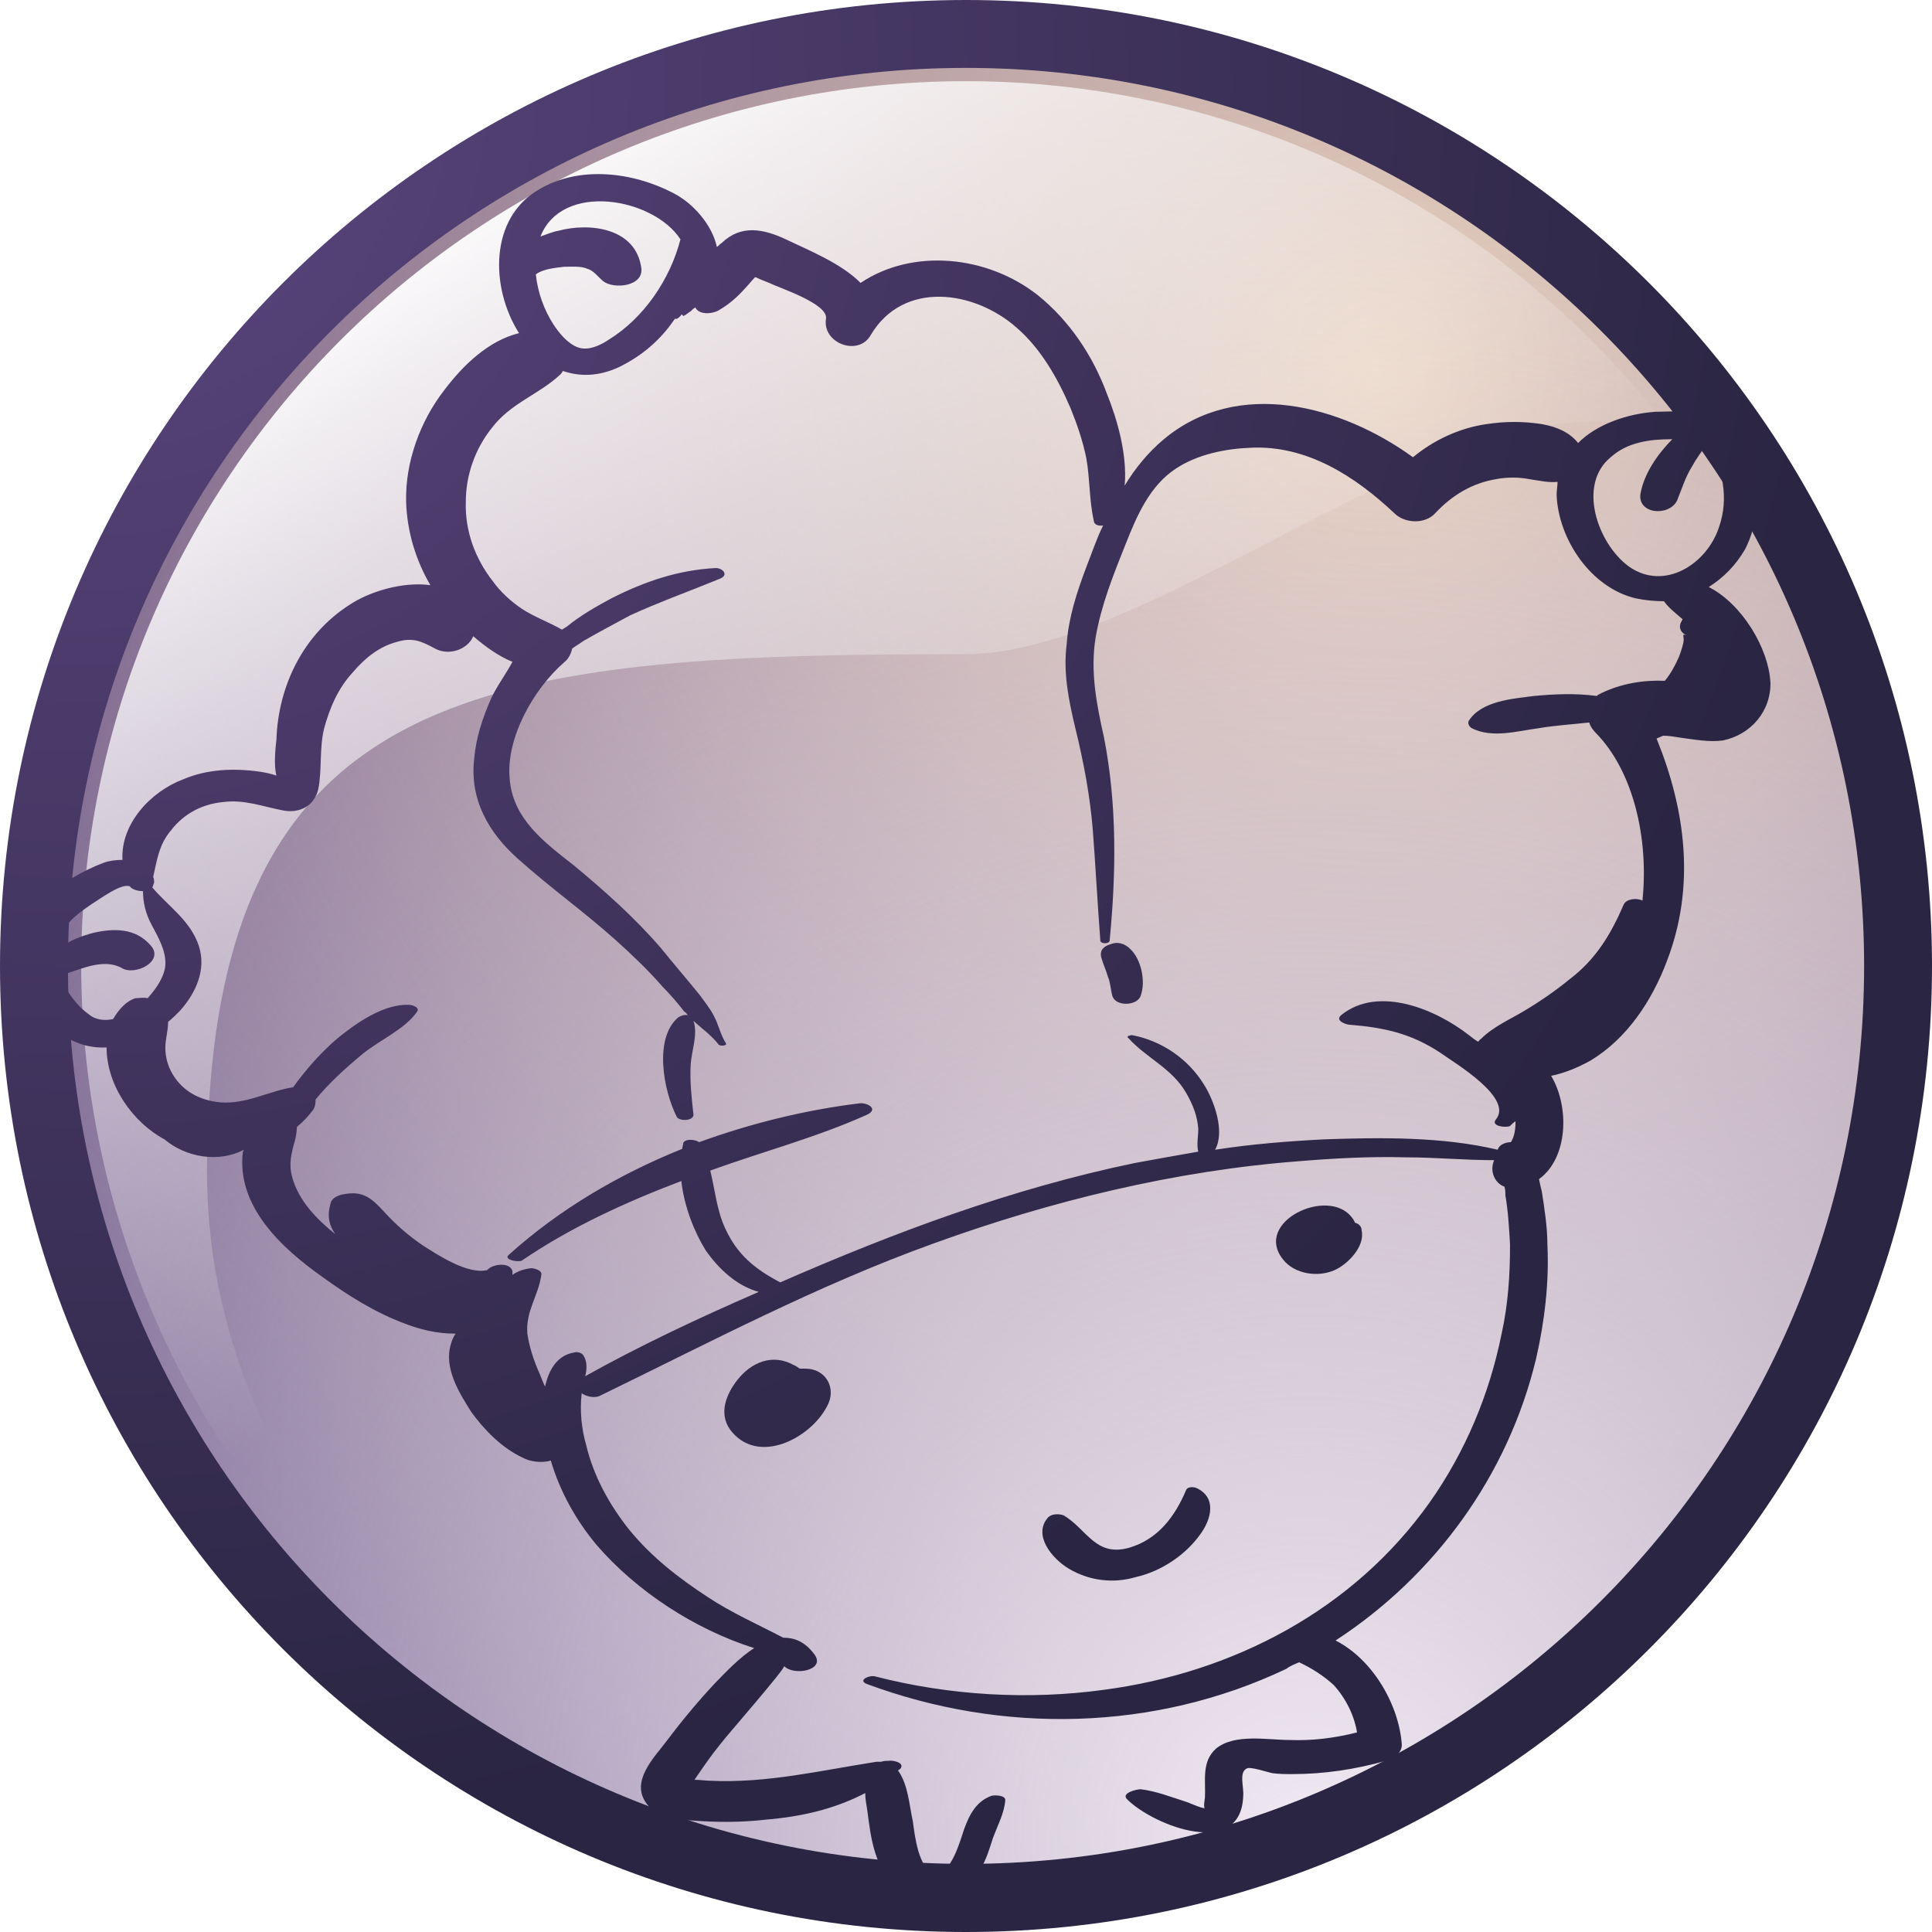
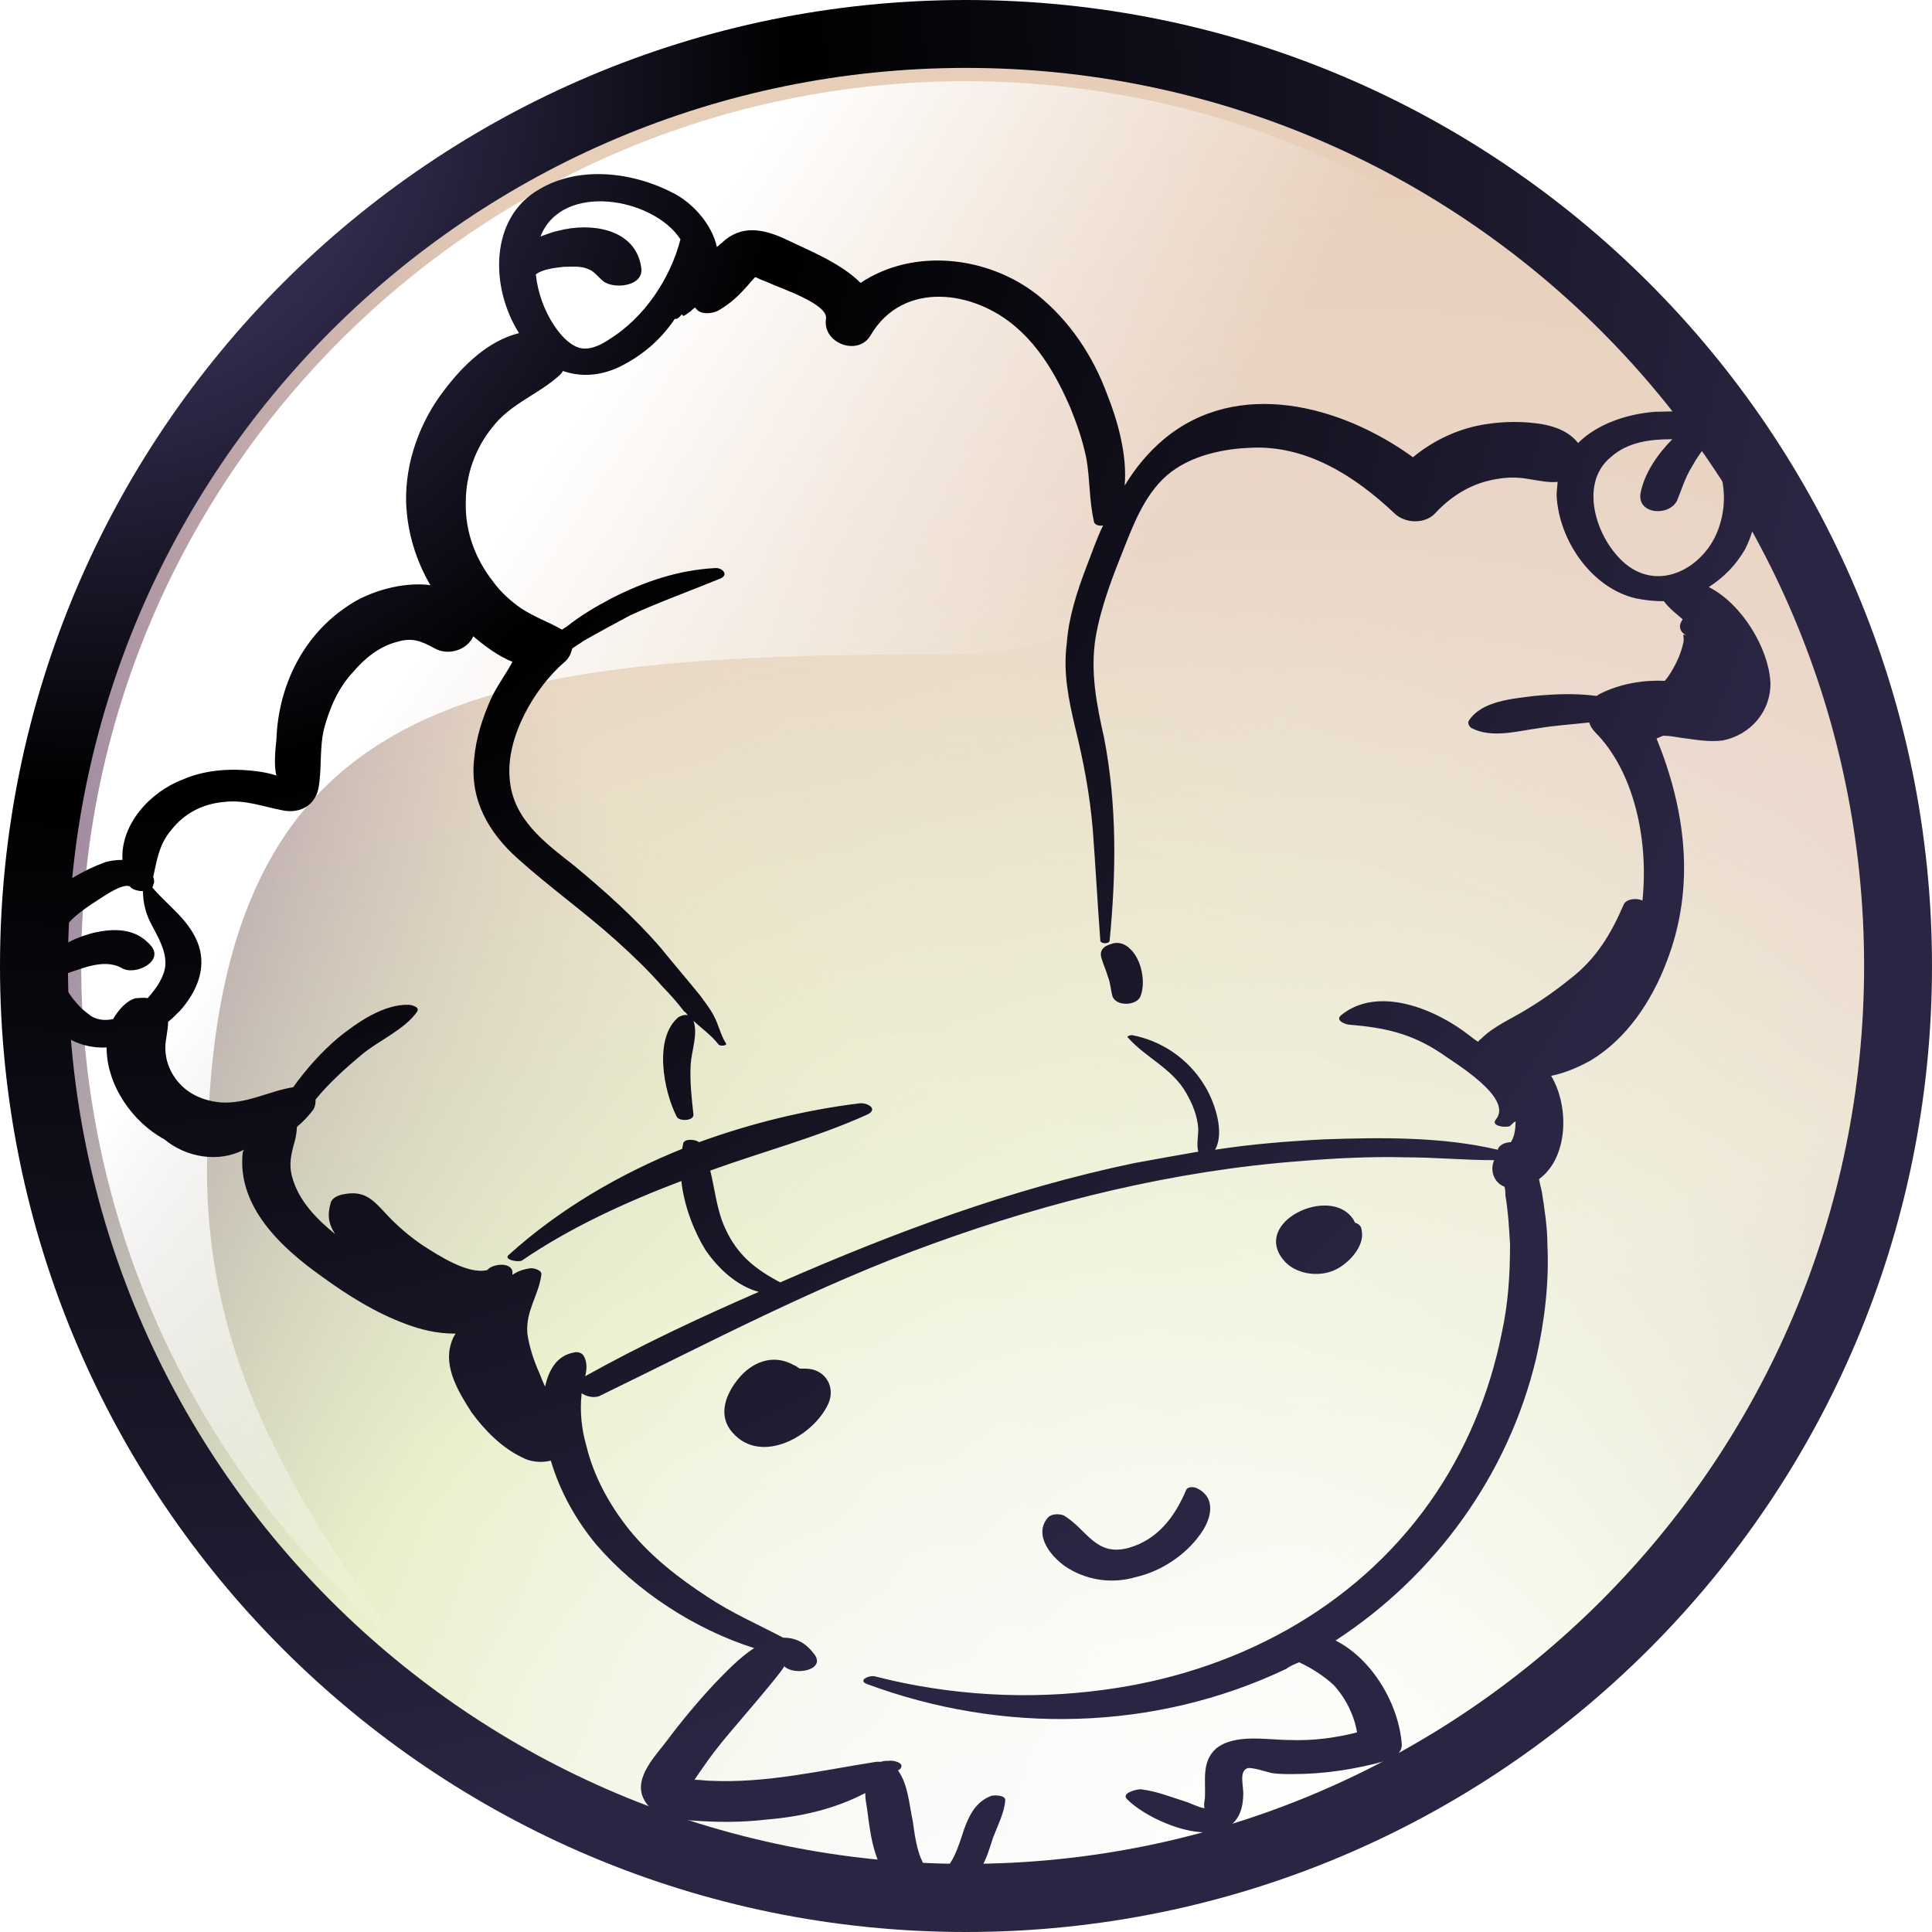
<svg xmlns="http://www.w3.org/2000/svg" width="128" height="128" version="1.1" viewBox="0 0 128 128">
  <defs>
-     <linearGradient id="biloue" x1="29.357" x2="64.456" y1="12.579" y2="62.118" gradientUnits="userSpaceOnUse">
+     <radialGradient id="biloua" cx="5.379" cy="5.379" r="62" gradientTransform="matrix(9.3661e-6 1.891 -1.891 1.1385e-5 15.55 -4.7927)" gradientUnits="userSpaceOnUse">
+       <stop stop-color="#5c4680" offset="0" />
+       <stop stop-color="#2a2542" offset="0.2" />
+       <stop stop-color="#000" offset="0.4" />
+       <stop stop-color="#2a2542" offset="1" />
+     </radialGradient>
+     <radialGradient id="biloub" cx="64" cy="128" r="92" gradientUnits="userSpaceOnUse">
+       <stop stop-color="#fff" offset="0" />
+       <stop stop-color="rgb(223, 238, 167)" offset=".5" />
+       <stop stop-color="rgb(223, 238, 167)" stop-opacity="0" offset="1" />
+     </radialGradient>
+     <radialGradient id="bilouc" cx="15.023" cy="-37.564" r="58.621" gradientTransform="matrix(0 2 -2 0 16.136 -5.3795)" gradientUnits="userSpaceOnUse">
+       <stop stop-color="#e7ceb8" offset="0" />
+       <stop stop-color="#e7ceb8" offset=".5" />
+       <stop stop-color="#e7ceb8" stop-opacity="0" offset="1" />
+     </radialGradient>
+     <radialGradient id="biloud" cx="123.08" cy="104.66" r="58.621" gradientTransform="matrix(0 -2 2 -1.9982e-8 -122.62 367.86)" gradientUnits="userSpaceOnUse">
+       <stop stop-color="#fff" offset="0" />
+       <stop stop-color="#f0e9f2" stop-opacity="0" offset="1" />
+     </radialGradient>
+     <linearGradient id="biloue" x1="30" x2="60" y1="40" y2="60" gradientUnits="userSpaceOnUse">
      <stop stop-color="#fff" offset="0" />
      <stop stop-color="#fff" stop-opacity="0" offset="1" />
    </linearGradient>
-     <radialGradient id="biloud" cx="123.08" cy="104.66" r="58.621" gradientTransform="matrix(0 -2 2 -1.9982e-8 -122.62 367.86)" gradientUnits="userSpaceOnUse">
-       <stop stop-color="#f0e9f2" offset="0" />
-       <stop stop-color="#f0e9f2" stop-opacity="0" offset="1" />
-     </radialGradient>
-     <radialGradient id="bilouc" cx="15.023" cy="-37.564" r="58.621" gradientTransform="matrix(0 2 -2 0 16.136 -5.3795)" gradientUnits="userSpaceOnUse">
-       <stop stop-color="#e7ceb8" offset="0" />
-       <stop stop-color="#e7ceb8" stop-opacity="0" offset="1" />
-     </radialGradient>
-     <radialGradient id="biloub" cx="128" cy="128" r="64" gradientTransform="matrix(5.0621e-8 -2 2 1.9053e-7 -128 384)" gradientUnits="userSpaceOnUse">
-       <stop stop-color="#5c4680" offset="0" />
-       <stop stop-color="#2a2542" offset="1" />
-     </radialGradient>
-     <radialGradient id="biloua" cx="5.379" cy="5.379" r="62" gradientTransform="matrix(9.3661e-6 1.891 -1.891 1.1385e-5 15.55 -4.7927)" gradientUnits="userSpaceOnUse">
-       <stop stop-color="#5c4680" offset="0" />
-       <stop stop-color="#2a2542" offset="1" />
-     </radialGradient>
  </defs>
  <circle cx="64" cy="64" r="60.512" fill="#5c4680" />
  <circle cx="64" cy="64" r="60.512" fill="url(#bilouc)" />
+   <circle cx="64" cy="64" r="60.512" fill="url(#biloub)" />
  <circle cx="64" cy="64" r="60.512" fill="url(#biloud)" />
  <path fill="url(#biloue)" d="m64 5.379c-32.375 5.7e-5 -58.621 26.246-58.621 58.621 0.023 17.322 7.706 33.747 20.986 44.867-7.177-9.928-12.602-18.925-12.651-31.176-8.64e-4 -32.376 17.91-34.352 50.286-34.353 13.885 0.006 37.19-22.262 47.777-13.278-10.99-15.478-28.795-24.675-47.777-24.682z" />
  <path fill="url(#biloua)" d="m64 0a64 64 0 0 0-64 64 64 64 0 0 0 64 64 64 64 0 0 0 64-64 64 64 0 0 0-64-64zm0.002 4.499a59.5 59.494 0 0 1 59.5 59.494 59.5 59.494 0 0 1-59.5 59.494 59.5 59.494 0 0 1-59.5-59.494 59.5 59.494 0 0 1 59.5-59.494z" stroke-width=".062" />
  <g fill="url(#biloua)">
    <path d="m90.21 81.512c0-0.251-0.185-0.439-0.433-0.502-0.062-0.126-0.124-0.251-0.185-0.314-1.546-2.134-6.615 0.251-4.575 2.762 0.742 0.942 2.287 1.193 3.4 0.69 0.866-0.377 2.04-1.569 1.793-2.636z" />
    <path d="m53.364 90.676h-0.371c-0.124-0.063-0.247-0.188-0.433-0.251-1.36-0.753-2.782-0.188-3.709 1.004-0.742 0.942-1.236 2.197-0.495 3.264 1.793 2.448 5.317 0.628 6.429-1.506 0.68-1.193-0.062-2.511-1.422-2.511z" />
    <path d="m79.267 98.585c-0.124-0.063-0.556-0.126-0.68 0.126-0.742 1.758-1.855 3.264-3.771 3.829-2.226 0.628-2.782-1.193-4.327-2.134-0.309-0.126-0.804-0.126-1.051 0.126-1.051 1.193 0.309 2.762 1.36 3.389 1.36 0.816 2.967 1.004 4.451 0.565 1.669-0.377 3.277-1.444 4.266-2.825 0.742-1.004 1.113-2.448-0.247-3.076z" />
    <path d="m74.878 62.87c-0.371-0.377-0.865-0.502-1.298-0.314-0.433 0.126-0.742 0.377-0.618 0.879 0.124 0.439 0.309 0.816 0.433 1.255 0.185 0.439 0.185 0.879 0.309 1.318 0.247 0.69 1.607 0.628 1.855 0 0.371-0.942 0.062-2.448-0.68-3.138z" />
    <path d="m117.29 45.169c-0.124-2.197-1.855-5.147-4.08-6.277 0.989-0.628 1.793-1.444 2.411-2.511 0.866-1.695 0.927-3.578 0.433-5.21 0.062-0.063 0.124-0.126 0.124-0.188 0.618-2.009-0.742-2.95-2.473-3.389-0.124-0.188-0.309-0.314-0.495-0.439-0.309-0.251-1.051-0.126-1.298 0.126-0.866-0.063-1.669 0-2.226 0-1.855 0.126-3.895 0.816-5.131 2.071-0.556-0.69-1.36-1.067-2.411-1.255-1.236-0.188-2.411-0.188-3.647 0-1.793 0.251-3.524 1.067-4.884 2.197-4.76-3.452-11.622-5.273-16.506-1.193-1.051 0.879-1.917 1.946-2.596 3.076 0.185-2.071-0.495-4.394-1.175-6.089-0.927-2.511-2.473-4.833-4.575-6.528-3.338-2.636-8.284-3.138-11.746-0.816-1.298-1.318-3.524-2.197-4.946-2.887-1.484-0.69-2.967-1.004-4.266 0.251-0.124 0.063-0.185 0.188-0.309 0.251-0.309-1.444-1.546-2.887-2.906-3.578-2.658-1.381-6.182-1.82-8.841-0.251-3.338 1.883-3.276 6.528-1.36 9.541-2.04 0.502-3.709 2.134-4.946 3.766-1.607 2.071-2.596 4.77-2.535 7.407 0.062 1.946 0.618 3.829 1.607 5.524-1.855-0.251-4.08 0.439-5.378 1.318-3.029 1.946-4.699 5.335-4.822 8.913-0.062 0.565-0.185 1.695 0 2.385-0.371-0.126-0.68-0.188-1.051-0.251-1.731-0.251-3.524-0.188-5.131 0.502-2.164 0.816-4.142 2.95-4.018 5.335-0.433 0-0.927 0.063-1.236 0.188-1.36 0.502-2.844 1.381-3.957 2.385-2.658 2.448-1.917 5.963 0.433 8.348 1.113 1.13 2.411 1.569 3.709 1.506 0 2.511 1.731 4.959 3.833 6.089 1.422 1.193 3.586 1.569 5.255 0.69 0 0 0 0.063-0.062 0.126-0.433 3.641 2.596 6.402 5.255 8.286 1.731 1.255 3.524 2.385 5.564 3.138 0.989 0.377 2.102 0.628 3.153 0.628h0.124c-0.124 0.188-0.247 0.439-0.309 0.69-0.495 1.569 0.556 3.264 1.36 4.519 0.866 1.193 2.04 2.385 3.4 3.013 0.433 0.251 1.236 0.377 1.855 0.188 0.618 2.071 1.669 3.954 3.029 5.586 2.658 3.076 6.491 5.586 10.448 6.842-0.989 0.628-1.917 1.632-2.596 2.322-1.113 1.193-2.164 2.448-3.153 3.766-0.742 1.004-2.226 2.448-1.607 3.829 0.556 1.255 2.102 1.444 3.277 1.506 1.669 0.126 3.277 0.126 4.884-0.063 2.287-0.188 4.513-0.69 6.553-1.758 0 0.377 0.062 0.69 0.124 1.067 0.124 0.942 0.247 2.009 0.556 2.95 0.495 1.569 1.669 2.762 3.338 2.95 1.484 0.126 2.782-0.628 3.586-1.883 0.433-0.69 0.618-1.381 0.865-2.134 0.309-0.816 0.742-1.632 0.804-2.448 0.062-0.377-0.742-0.377-0.927-0.314-0.989 0.377-1.422 1.193-1.793 2.197-0.247 0.69-0.866 3.138-1.978 2.887-1.051-0.188-1.298-2.511-1.422-3.389-0.247-1.13-0.309-2.448-0.989-3.389 0.062 0 0.062-0.063 0.124-0.063 0.433-0.439-0.495-0.628-0.742-0.565-0.185 0-0.309 0-0.495 0.063h-0.309c-3.647 0.565-7.295 1.444-11.066 1.255-0.185 0-0.68-0.063-0.989-0.063 0.556-0.816 1.113-1.632 1.731-2.385 0.371-0.502 4.327-5.021 4.204-5.147 0.68 0.69 2.844 0.251 1.978-0.816-0.618-0.816-1.298-1.067-2.04-1.067-1.669-0.879-3.4-1.632-5.008-2.699-1.917-1.255-3.709-2.636-5.193-4.457-1.298-1.632-2.349-3.515-2.844-5.586-0.309-1.067-0.433-2.26-0.309-3.389v-0.063c0.371 0.251 0.866 0.314 1.175 0.188 7.357-3.578 14.466-7.344 22.132-10.106 7.79-2.825 16.012-4.833 24.296-5.461 2.287-0.188 4.637-0.314 6.986-0.251 1.978 0 3.895 0.188 5.873 0.188-0.309 0.69 0 1.506 0.68 1.758 0.062 0.188 0.062 0.377 0.062 0.565 0.185 1.067 0.247 2.197 0.309 3.264 0 2.009-0.124 3.954-0.556 5.9-0.804 4.017-2.411 7.846-4.76 11.173-5.069 7.156-13.044 11.298-21.576 12.428-5.008 0.69-10.262 0.377-15.146-0.879-0.371-0.126-1.236 0.251-0.556 0.502 8.964 3.327 19.041 3.138 27.758-1.004 0.247-0.188 0.556-0.314 0.866-0.439 0.804 0.377 1.607 0.879 2.287 1.506 0.804 0.879 1.36 2.009 1.546 3.138-1.484 0.377-2.967 0.565-4.513 0.502-1.422 0-3.586-0.439-4.822 0.565-0.989 0.879-0.68 2.134-0.742 3.264 0 0.063-0.124 0.628 0 0.69-0.309 0-1.051-0.377-1.298-0.439-0.989-0.314-1.917-0.69-2.967-0.816-0.247 0-1.36 0.251-0.866 0.69 1.793 1.758 7.542 3.954 7.666-0.251 0.062-0.565-0.309-1.569 0.247-1.82 0.247-0.126 1.36 0.251 1.669 0.314 0.433 0.063 0.866 0.063 1.36 0.063 2.102 0 4.142-0.314 6.182-0.879 0.495-0.126 1.051-0.502 1.051-1.067-0.185-2.636-1.917-5.649-4.389-6.905 6.553-4.268 11.437-10.922 13.292-18.705 0.556-2.448 0.866-5.021 0.742-7.532 0-1.13-0.185-2.322-0.371-3.515-0.062-0.251-0.124-0.502-0.185-0.816 1.917-1.381 2.04-4.77 0.804-6.842 0.927-0.188 1.793-0.565 2.596-1.004 2.411-1.444 4.08-3.954 5.069-6.591 1.917-4.959 1.236-10.043-0.68-14.751 0.124-0.063 0.309-0.126 0.433-0.188 0.371 0 0.742 0.063 1.113 0.126 0.989 0.126 1.917 0.314 2.844 0.188 1.855-0.377 3.215-1.946 3.153-3.892zm-79.936-27.493c0.495 0 1.113-0.063 1.546 0.126 0.433 0.126 0.68 0.502 1.051 0.816 0.68 0.565 2.72 0.377 2.535-0.879-0.371-2.636-3.4-3.013-5.502-2.448-0.371 0.063-0.804 0.251-1.175 0.377 1.422-3.641 7.48-2.574 9.273 0.188-0.68 2.636-2.411 5.21-4.76 6.654-0.556 0.377-1.36 0.753-2.04 0.502-0.68-0.251-1.236-0.942-1.607-1.506-0.618-0.942-1.051-2.134-1.175-3.327 0.495-0.377 1.36-0.439 1.855-0.502zm-26.398 46.26c-0.062 0.753-0.556 1.506-1.175 2.197-0.247-0.063-0.556 0-0.804 0-0.618 0.188-1.113 0.753-1.484 1.381-0.556 0.126-1.175 0.063-1.607-0.314-0.804-0.565-1.546-1.569-1.917-2.574 1.236-0.314 2.782-1.193 4.08-0.502 0.866 0.565 2.906-0.439 1.917-1.506-0.989-1.13-2.411-1.13-3.771-0.816-0.742 0.188-1.793 0.565-2.473 1.193 0.062-0.439 0.185-0.879 0.371-1.255 0.495-0.816 1.298-1.381 2.04-1.883 0.433-0.251 1.917-1.381 2.473-1.13 0.124 0.188 0.495 0.314 0.866 0.314 0 0.753 0.185 1.506 0.556 2.197 0.433 0.816 0.989 1.758 0.927 2.699zm100.58-21.404c-0.062 0.314-0.185 0.69-0.309 1.004-0.247 0.565-0.556 1.13-0.927 1.569-1.422-0.063-2.906 0.188-4.204 0.816-0.124 0.063-0.247 0.126-0.309 0.188-1.422-0.188-2.782-0.126-4.142 0-1.422 0.188-3.462 0.314-4.327 1.632-0.124 0.188 0.062 0.439 0.185 0.502 1.36 0.69 3.029 0.188 4.451 0 1.113-0.188 2.226-0.251 3.338-0.377 0.062 0.251 0.247 0.502 0.433 0.69 2.473 2.511 3.524 6.967 3.091 11.11-0.371-0.188-1.051-0.126-1.236 0.251-0.866 2.009-1.855 3.641-3.586 4.959-0.927 0.753-1.917 1.444-2.967 2.071-0.927 0.565-2.102 1.067-2.906 1.883-0.124 0.063-0.124 0.126-0.185 0.188-0.247-0.126-0.433-0.314-0.618-0.439-2.164-1.695-5.997-3.327-8.47-1.318-0.433 0.377 0.371 0.628 0.556 0.628 2.287 0.188 4.08 0.565 6.059 1.883 0.866 0.628 4.822 2.95 3.647 4.394-0.371 0.439 0.618 0.565 0.927 0.439 0.124-0.126 0.247-0.251 0.371-0.314 0 0.502-0.062 1.004-0.309 1.381-0.371 0-0.804 0.188-0.866 0.502-3.709-0.879-7.79-0.816-11.499-0.69-2.411 0.126-4.822 0.314-7.233 0.69 0.68-1.193-0.062-3.264-0.742-4.331-1.051-1.695-2.782-2.887-4.76-3.264-0.062 0-0.433 0.063-0.247 0.188 1.175 1.318 2.906 2.009 3.833 3.641 0.433 0.753 0.742 1.506 0.804 2.385 0 0.502-0.124 1.067 0 1.506-1.422 0.251-2.844 0.502-4.204 0.753-8.161 1.695-15.888 4.582-23.492 7.909-1.669-0.879-2.844-1.82-3.647-3.578-0.556-1.193-0.68-2.574-0.989-3.829 3.462-1.255 7.048-2.197 10.386-3.703 0.804-0.377 0-0.816-0.495-0.753-3.586 0.439-7.171 1.318-10.633 2.574-0.247-0.188-0.927-0.251-1.051 0.063 0 0.126-0.062 0.251-0.062 0.377-4.204 1.695-8.161 4.017-11.499 7.03-0.371 0.314 0.618 0.502 0.866 0.377 3.215-2.197 6.924-3.892 10.572-5.273 0.185 1.695 0.866 3.389 1.607 4.582 0.866 1.255 2.102 2.385 3.524 2.762-3.895 1.695-7.79 3.515-11.499 5.586 0.124-0.502 0.124-1.004-0.124-1.381-0.124-0.188-0.433-0.251-0.618-0.188-1.113 0.188-1.669 1.13-1.917 2.26-0.124-0.251-0.247-0.565-0.371-0.879-0.371-0.816-0.68-1.758-0.804-2.636-0.124-1.506 0.742-2.511 0.927-3.892 0.062-0.314-0.495-0.439-0.68-0.439-0.495 0.063-0.866 0.188-1.236 0.439v-0.251c-0.185-0.628-1.298-0.439-1.607-0.126 0 0-0.062 0.063-0.062 0.063-1.298 0.314-3.277-1.004-4.266-1.632-0.927-0.628-1.793-1.381-2.535-2.197-0.866-0.942-1.422-1.444-2.72-1.193-0.371 0.063-0.804 0.251-0.865 0.628-0.247 0.879-0.062 1.444 0.309 2.009-1.236-1.004-2.411-2.197-2.844-3.766-0.247-0.879-0.062-1.569 0.185-2.448 0.062-0.251 0.124-0.628 0.124-0.879 0.433-0.377 0.804-0.753 1.113-1.193 0.124-0.251 0.124-0.439 0.124-0.628 0.866-1.067 1.978-2.071 3.029-2.95 1.113-0.942 2.906-1.695 3.709-2.887 0.185-0.314-0.433-0.439-0.556-0.439-1.669-0.063-3.462 1.193-4.699 2.197-1.175 1.004-2.102 2.071-2.967 3.264-1.607 0.251-3.091 1.13-4.822 1.004-1.36-0.126-2.596-0.753-3.276-2.071-0.247-0.502-0.371-1.004-0.371-1.569 0-0.502 0.185-1.13 0.185-1.695 0.309-0.251 0.556-0.502 0.804-0.753 1.051-1.193 1.731-2.699 1.236-4.268-0.556-1.695-2.04-2.636-3.091-3.892 0.062-0.063 0.062-0.188 0.124-0.314 0-0.126 0-0.251-0.062-0.377 0.247-1.067 0.371-2.134 1.175-3.076 0.865-1.13 2.102-1.758 3.462-1.883 1.422-0.188 2.658 0.314 4.018 0.565 1.051 0.188 2.04-0.314 2.287-1.444 0.247-1.255 0.062-2.636 0.371-3.954 0.371-1.381 0.927-2.699 1.917-3.766 0.804-0.942 1.731-1.695 2.906-2.009 1.051-0.314 1.607-0.063 2.535 0.439 0.927 0.502 2.164 0.063 2.535-0.816 0.804 0.69 1.669 1.318 2.596 1.695-0.433 0.816-1.051 1.632-1.422 2.448-0.556 1.255-0.989 2.574-1.113 3.954-0.309 2.699 0.927 4.896 2.906 6.654 2.102 1.883 4.389 3.515 6.491 5.398 1.113 1.004 2.164 2.009 3.091 3.076 0.495 0.502 0.989 1.067 1.422 1.632 0.124 0.063 0.185 0.188 0.247 0.251-0.247-0.063-0.495 0.063-0.618 0.126-1.669 1.381-0.989 4.896-0.124 6.591 0.124 0.314 1.113 0.314 1.113-0.126-0.124-1.13-0.247-2.197-0.185-3.327 0.062-0.942 0.495-2.009 0.185-2.887 0.556 0.502 1.175 0.942 1.669 1.569 0.124 0.126 0.556 0.063 0.495-0.063-0.371-0.565-0.495-1.255-0.804-1.82-0.247-0.502-0.618-0.942-0.927-1.381-0.866-1.067-1.731-2.071-2.596-3.138-1.731-2.009-3.709-3.766-5.749-5.461-1.917-1.506-4.08-3.076-4.266-5.775-0.247-2.699 1.607-5.963 3.647-7.721 0.247-0.188 0.433-0.565 0.495-0.879 0.247-0.188 0.495-0.314 0.742-0.502 0.989-0.565 2.04-1.13 3.091-1.695 1.917-0.879 4.018-1.632 5.997-2.448 0.556-0.251 0.124-0.69-0.309-0.69-2.473 0.126-4.699 0.879-6.924 2.009-1.051 0.565-2.04 1.13-2.967 1.883-0.124 0.063-0.185 0.126-0.309 0.188-0.865-0.502-1.793-0.816-2.658-1.381-0.742-0.502-1.422-1.13-1.917-1.82-1.175-1.506-1.855-3.327-1.793-5.273 0-1.758 0.618-3.515 1.731-4.896 1.236-1.632 3.091-2.197 4.513-3.515 0.062-0.063 0.124-0.126 0.185-0.251 1.113 0.377 2.349 0.377 3.709-0.251 1.546-0.753 2.782-1.82 3.709-3.201h0.124c0.124-0.063 0.185-0.126 0.247-0.188 0.062-0.126 0.124-0.126 0.185 0 0.185-0.063 0.371-0.251 0.495-0.314 0.124-0.126 0.185-0.188 0.309-0.251 0.247 0.502 1.113 0.439 1.546 0.188 0.742-0.439 1.236-0.879 1.793-1.506 0.185-0.188 0.433-0.502 0.618-0.69 0.062 0 0.185 0.063 0.309 0.126l0.618 0.251c0.618 0.314 3.957 1.381 3.771 2.385-0.247 1.632 2.164 2.511 2.967 1.067 2.164-3.641 6.862-2.95 9.644-0.502 1.607 1.381 2.72 3.327 3.586 5.335 0.433 1.067 0.804 2.134 1.051 3.327 0.247 1.381 0.185 2.762 0.495 4.143 0 0.251 0.309 0.377 0.618 0.314-0.433 0.879-0.742 1.82-1.113 2.762-0.618 1.632-1.175 3.327-1.298 5.084-0.247 1.883 0.124 3.703 0.556 5.524 0.556 2.26 0.989 4.519 1.175 6.842 0.185 2.448 0.309 4.833 0.495 7.281 0 0.251 0.618 0.251 0.618 0 0.433-4.457 0.495-8.976-0.371-13.432-0.495-2.197-0.927-4.394-0.556-6.654 0.371-2.134 1.175-4.143 1.978-6.151 0.742-1.883 1.607-3.892 3.338-5.021 1.422-0.942 3.276-1.318 4.946-1.381 3.709-0.188 6.924 1.883 9.521 4.331 0.68 0.69 2.04 0.753 2.72 0 1.113-1.193 2.473-2.009 4.08-2.26 0.68-0.126 1.422-0.126 2.102 0 0.804 0.126 1.36 0.251 1.917 0.188 0 0.251-0.062 0.565-0.062 0.879 0.124 2.95 2.287 6.151 5.255 6.842 0.618 0.126 1.236 0.188 1.855 0.188 0.309 0.439 0.804 0.816 1.236 1.193 0 0.063-0.062 0.063-0.062 0.126-0.247 0.377-0.062 0.816 0.371 0.942-0.433-0.126-0.185 0-0.247 0.439zm-3.647-5.021c-2.04-1.506-3.4-5.398-1.175-7.218 1.113-1.004 2.596-1.193 4.018-1.193h0.062c-0.989 1.004-1.855 2.26-2.102 3.578-0.247 1.381 1.855 1.569 2.411 0.502 0.309-0.753 0.556-1.569 0.989-2.26 0.309-0.565 0.68-1.067 1.051-1.569 0.989 1.695 1.422 3.641 0.742 5.586-0.804 2.448-3.647 4.268-5.997 2.574z" />
  </g>
</svg>
